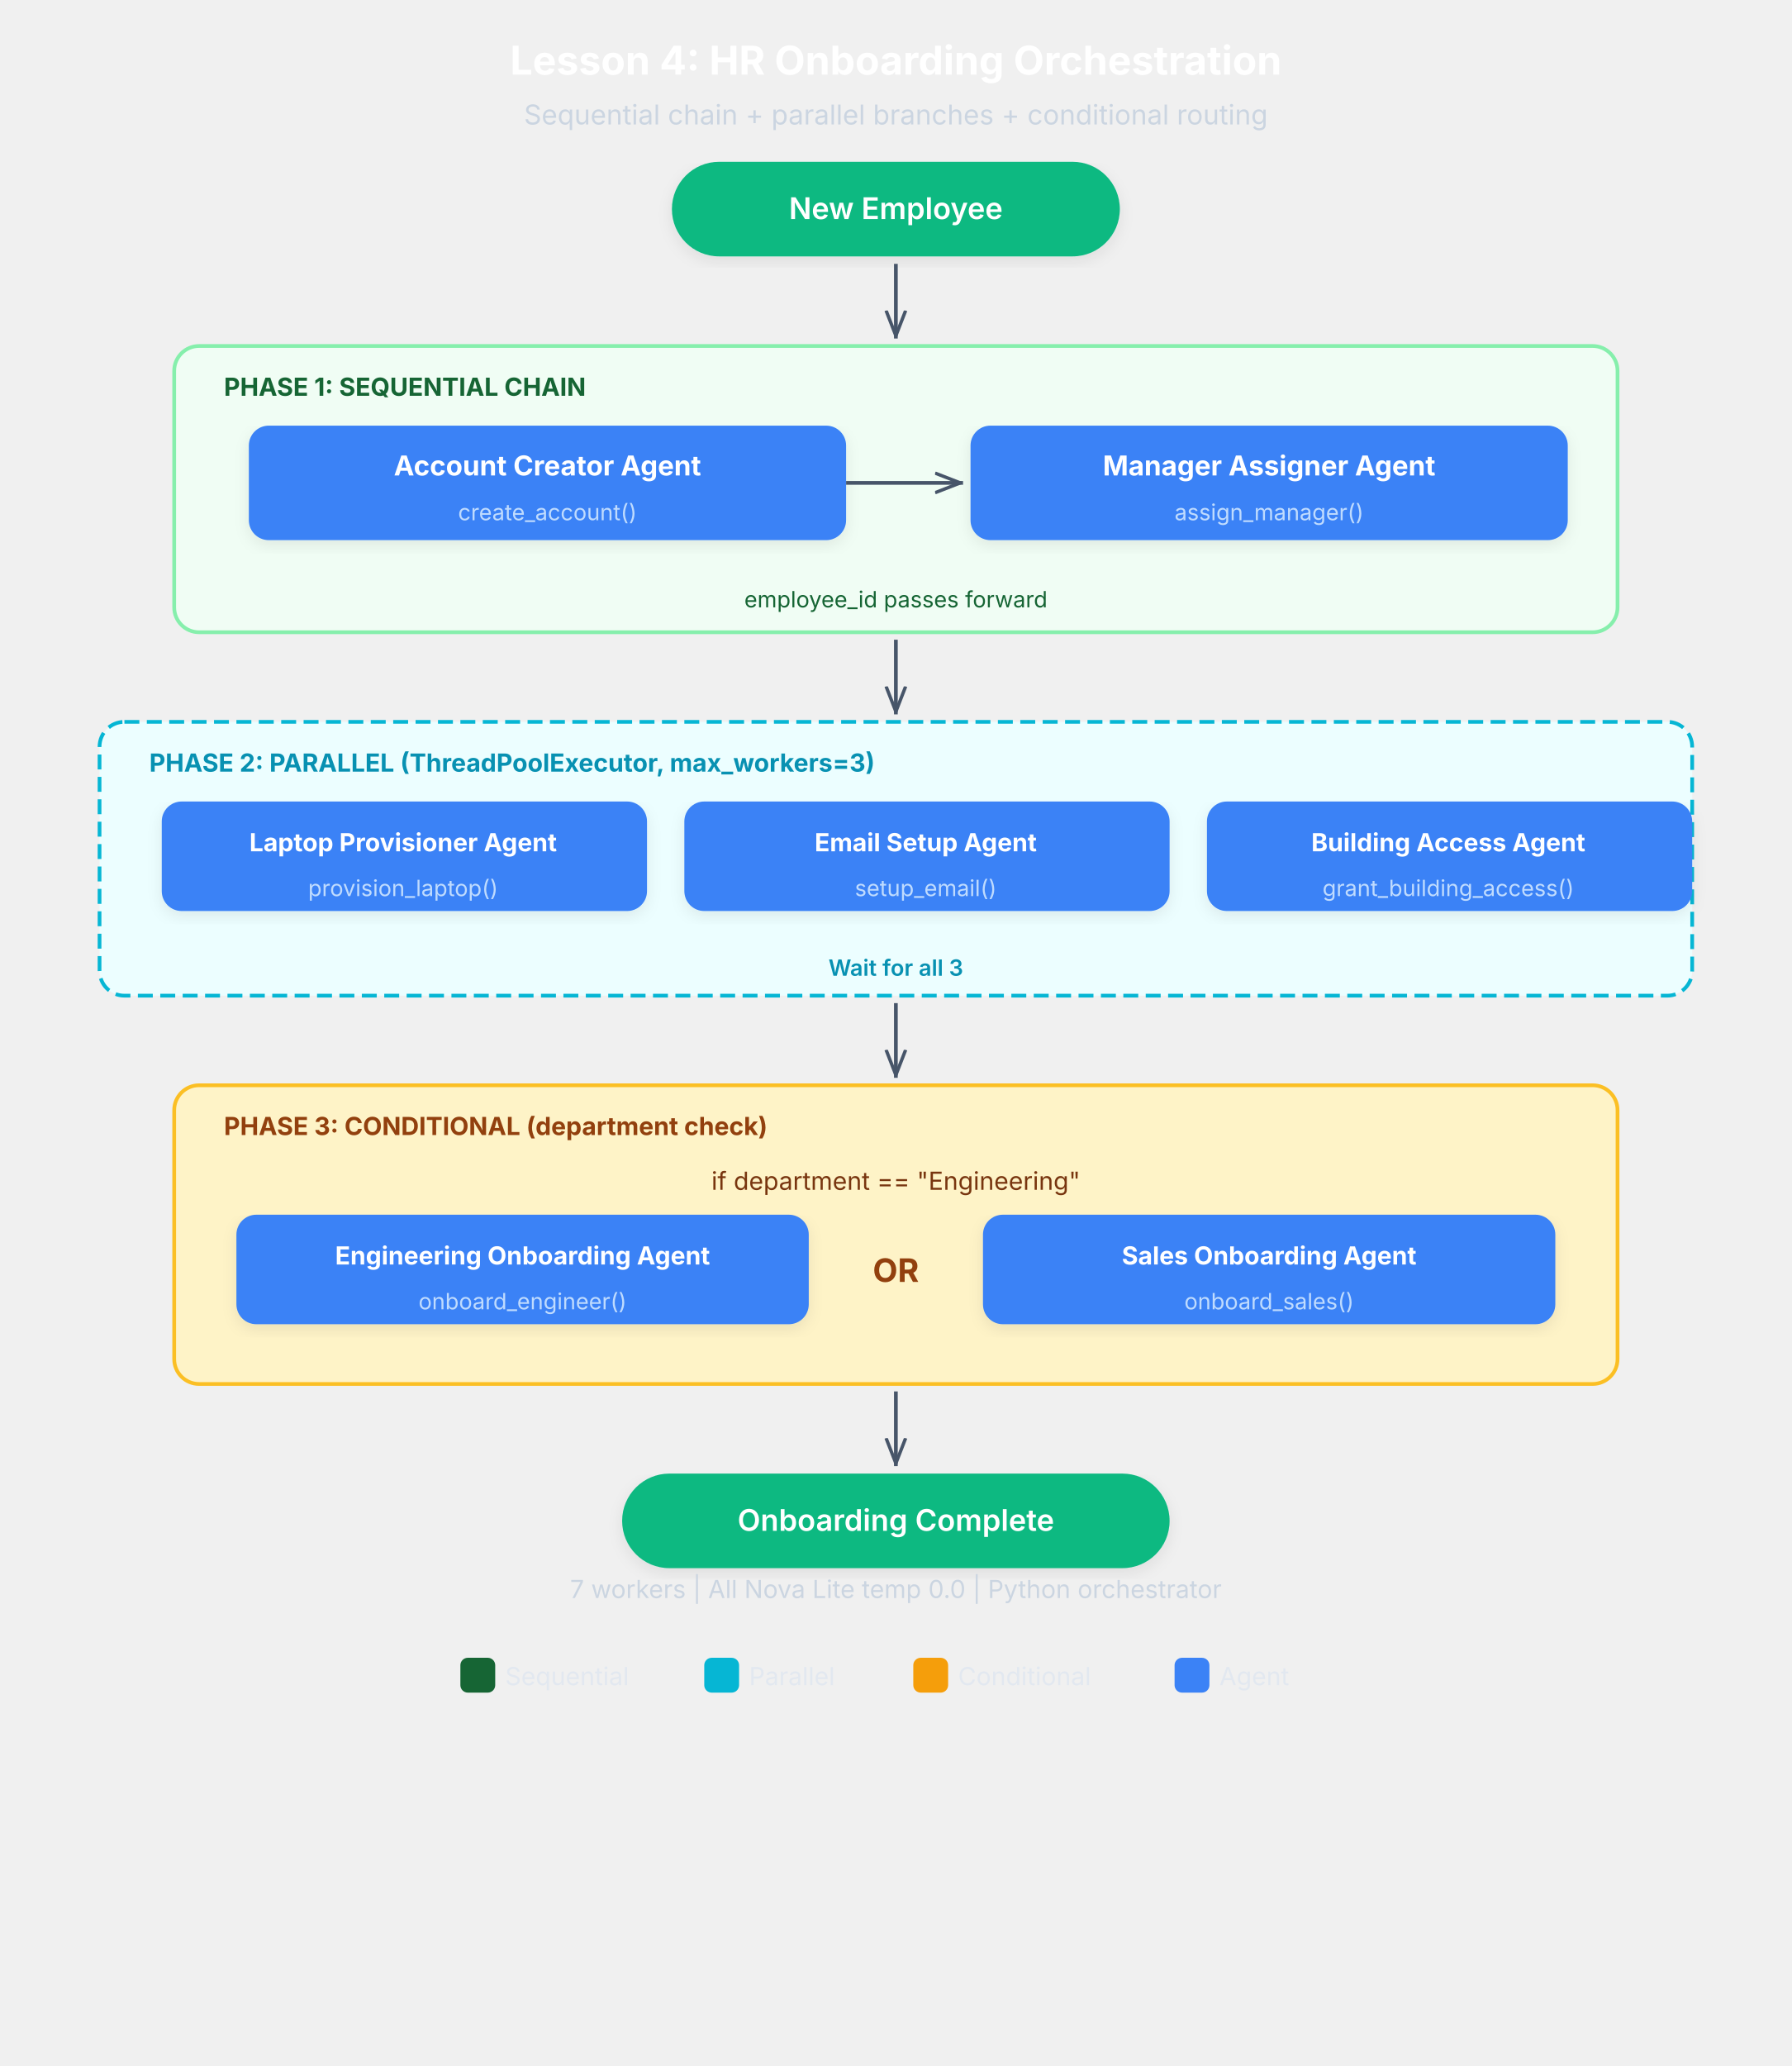
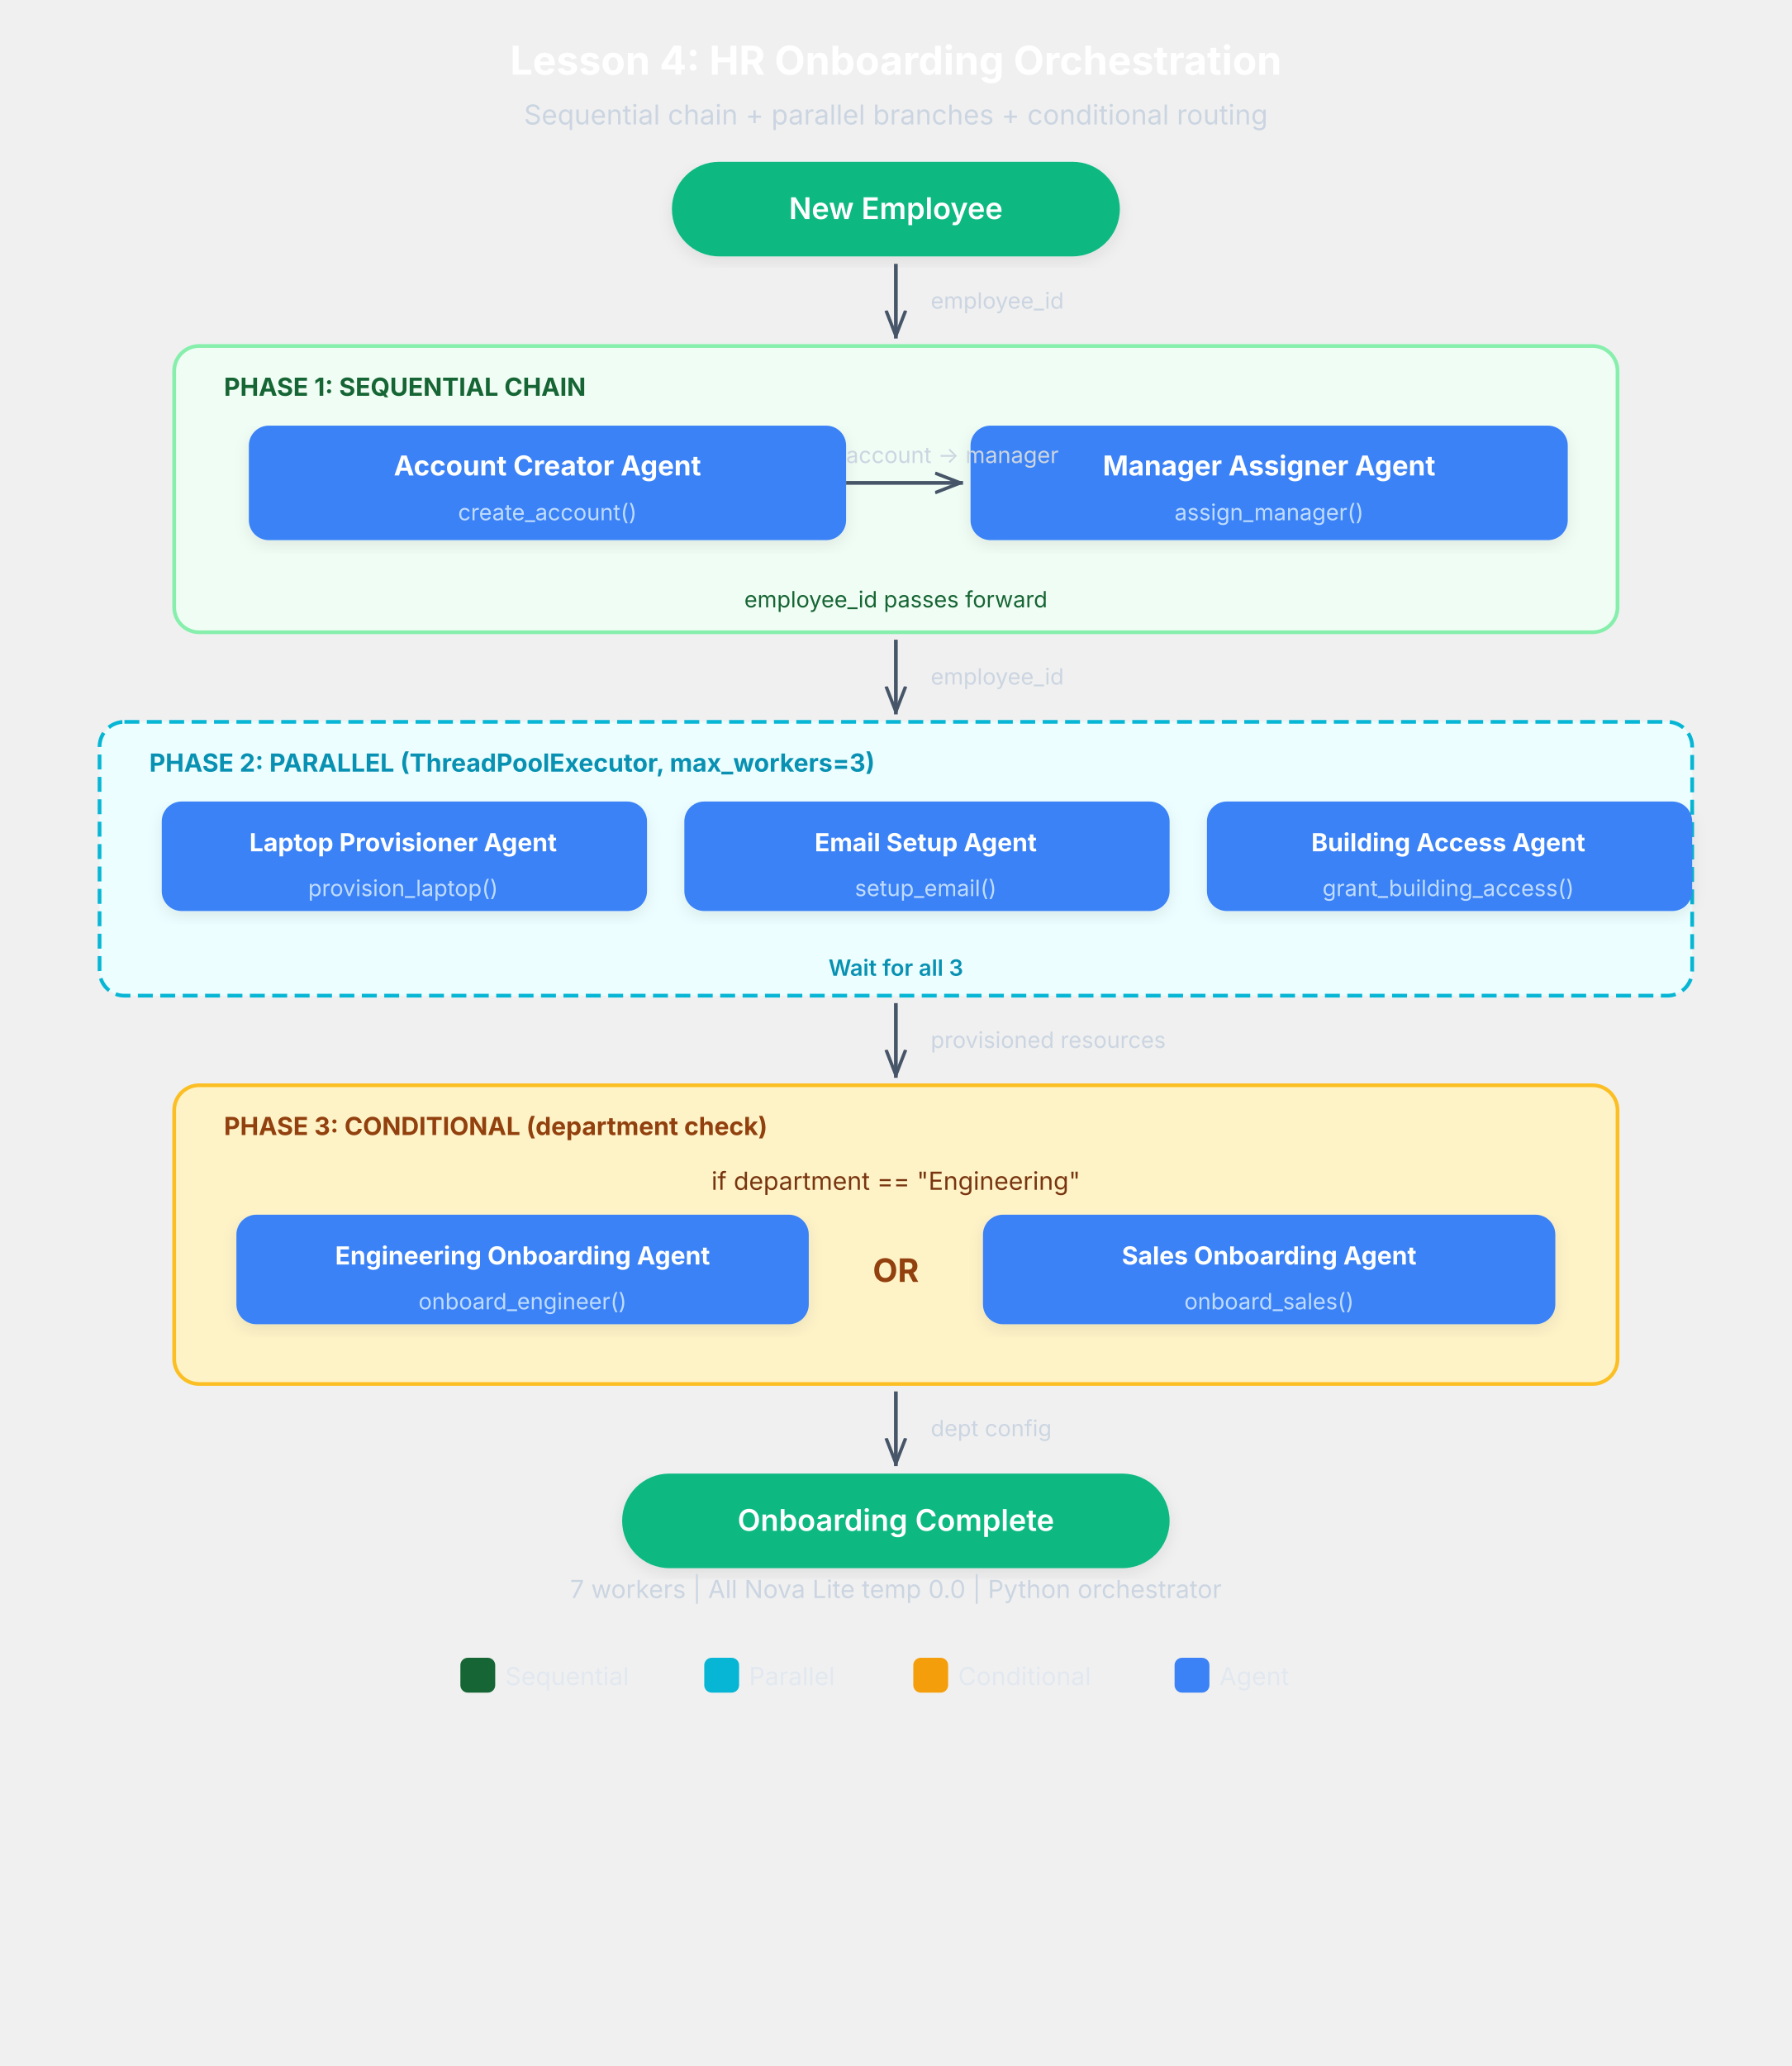
<svg xmlns="http://www.w3.org/2000/svg" viewBox="0 0 720 830" font-family="system-ui, -apple-system, &quot;Segoe UI&quot;, sans-serif">
  <defs>
    <filter id="sh" x="-4%" y="-4%" width="108%" height="116%">
      <feDropShadow dx="0" dy="2" stdDeviation="3" flood-opacity="0.08" />
    </filter>
    <marker id="a" viewBox="0 0 10 8" refX="10" refY="4" markerWidth="8" markerHeight="6" orient="auto">
      <path d="M0,0.5 L9,4 L0,7.5" fill="none" stroke="#475569" stroke-width="1.2" stroke-linejoin="round" />
    </marker>
    <marker id="ah" viewBox="0 0 10 8" refX="10" refY="4" markerWidth="8" markerHeight="6" orient="auto">
      <path d="M0,0.5 L9,4 L0,7.5" fill="none" stroke="#475569" stroke-width="1.2" stroke-linejoin="round" />
    </marker>
  </defs>
  <text x="360" y="30" text-anchor="middle" font-size="16" font-weight="700" fill="#ffffff">Lesson 4: HR Onboarding Orchestration</text>
  <text x="360" y="50" text-anchor="middle" font-size="11" fill="#cbd5e1">Sequential chain + parallel branches + conditional routing</text>
  <rect x="270" y="65" width="180" height="38" rx="19" fill="#10b981" filter="url(#sh)" />
  <text x="360" y="88" text-anchor="middle" font-size="12" font-weight="600" fill="white">New Employee</text>
  <rect x="70" y="139" width="580" height="115" rx="10" fill="#f0fdf4" stroke="#86efac" stroke-width="1.5" />
  <text x="90" y="159" font-size="10" font-weight="700" fill="#166534">PHASE 1: SEQUENTIAL CHAIN</text>
  <rect x="100" y="171" width="240" height="46" rx="8" fill="#3b82f6" filter="url(#sh)" />
  <text x="220" y="191" text-anchor="middle" font-size="11" font-weight="700" fill="white">Account Creator Agent</text>
  <text x="220" y="209" text-anchor="middle" font-size="9" fill="#bfdbfe">create_account()</text>
  <rect x="390" y="171" width="240" height="46" rx="8" fill="#3b82f6" filter="url(#sh)" />
  <text x="510" y="191" text-anchor="middle" font-size="11" font-weight="700" fill="white">Manager Assigner Agent</text>
  <text x="510" y="209" text-anchor="middle" font-size="9" fill="#bfdbfe">assign_manager()</text>
  <text x="360" y="244" text-anchor="middle" font-size="9" fill="#166534">employee_id passes forward</text>
  <rect x="40" y="290" width="640" height="110" rx="10" fill="#ecfeff" stroke="#06b6d4" stroke-width="1.5" stroke-dasharray="6,3" />
  <text x="60" y="310" font-size="10" font-weight="700" fill="#0891b2">PHASE 2: PARALLEL (ThreadPoolExecutor, max_workers=3)</text>
  <rect x="65" y="322" width="195" height="44" rx="8" fill="#3b82f6" filter="url(#sh)" />
  <text x="162" y="342" text-anchor="middle" font-size="10" font-weight="700" fill="white">Laptop Provisioner Agent</text>
  <text x="162" y="360" text-anchor="middle" font-size="9" fill="#bfdbfe">provision_laptop()</text>
  <rect x="275" y="322" width="195" height="44" rx="8" fill="#3b82f6" filter="url(#sh)" />
  <text x="372" y="342" text-anchor="middle" font-size="10" font-weight="700" fill="white">Email Setup Agent</text>
  <text x="372" y="360" text-anchor="middle" font-size="9" fill="#bfdbfe">setup_email()</text>
  <rect x="485" y="322" width="195" height="44" rx="8" fill="#3b82f6" filter="url(#sh)" />
  <text x="582" y="342" text-anchor="middle" font-size="10" font-weight="700" fill="white">Building Access Agent</text>
  <text x="582" y="360" text-anchor="middle" font-size="9" fill="#bfdbfe">grant_building_access()</text>
  <text x="360" y="392" text-anchor="middle" font-size="9" font-weight="600" fill="#0891b2">Wait for all 3</text>
  <rect x="70" y="436" width="580" height="120" rx="10" fill="#fef3c7" stroke="#fbbf24" stroke-width="1.5" />
  <text x="90" y="456" font-size="10" font-weight="700" fill="#92400e">PHASE 3: CONDITIONAL (department check)</text>
  <text x="360" y="478" text-anchor="middle" font-size="10" fill="#78350f">if department == "Engineering"</text>
  <rect x="95" y="488" width="230" height="44" rx="8" fill="#3b82f6" filter="url(#sh)" />
  <text x="210" y="508" text-anchor="middle" font-size="10" font-weight="700" fill="white">Engineering Onboarding Agent</text>
  <text x="210" y="526" text-anchor="middle" font-size="9" fill="#bfdbfe">onboard_engineer()</text>
  <text x="360" y="515" text-anchor="middle" font-size="13" font-weight="700" fill="#92400e">OR</text>
  <rect x="395" y="488" width="230" height="44" rx="8" fill="#3b82f6" filter="url(#sh)" />
  <text x="510" y="508" text-anchor="middle" font-size="10" font-weight="700" fill="white">Sales Onboarding Agent</text>
  <text x="510" y="526" text-anchor="middle" font-size="9" fill="#bfdbfe">onboard_sales()</text>
  <rect x="250" y="592" width="220" height="38" rx="19" fill="#10b981" filter="url(#sh)" />
  <text x="360" y="615" text-anchor="middle" font-size="12" font-weight="600" fill="white">Onboarding Complete</text>
  <text x="360" y="642" text-anchor="middle" font-size="10" fill="#cbd5e1">7 workers | All Nova Lite temp 0.0 | Python orchestrator</text>
  <rect x="185" y="666" width="14" height="14" rx="3" fill="#166534" />
  <text x="203" y="677" font-size="10" fill="#e2e8f0">Sequential</text>
  <rect x="283" y="666" width="14" height="14" rx="3" fill="#06b6d4" />
  <text x="301" y="677" font-size="10" fill="#e2e8f0">Parallel</text>
  <rect x="367" y="666" width="14" height="14" rx="3" fill="#f59e0b" />
  <text x="385" y="677" font-size="10" fill="#e2e8f0">Conditional</text>
  <rect x="472" y="666" width="14" height="14" rx="3" fill="#3b82f6" />
  <text x="490" y="677" font-size="10" fill="#e2e8f0">Agent</text>
  <g id="arrows">
    <line x1="360" y1="106" x2="360" y2="136" stroke="#475569" stroke-width="1.5" marker-end="url(#a)" />
+     <text x="374" y="124" font-size="9" fill="#cbd5e1">employee_id</text>
    <line x1="340" y1="194" x2="387" y2="194" stroke="#475569" stroke-width="1.5" marker-end="url(#ah)" />
+     <text x="340" y="186" font-size="9" fill="#cbd5e1">account → manager</text>
    <line x1="360" y1="257" x2="360" y2="287" stroke="#475569" stroke-width="1.5" marker-end="url(#a)" />
+     <text x="374" y="275" font-size="9" fill="#cbd5e1">employee_id</text>
    <line x1="360" y1="403" x2="360" y2="433" stroke="#475569" stroke-width="1.5" marker-end="url(#a)" />
+     <text x="374" y="421" font-size="9" fill="#cbd5e1">provisioned resources</text>
    <line x1="360" y1="559" x2="360" y2="589" stroke="#475569" stroke-width="1.5" marker-end="url(#a)" />
+     <text x="374" y="577" font-size="9" fill="#cbd5e1">dept config</text>
  </g>
</svg>
